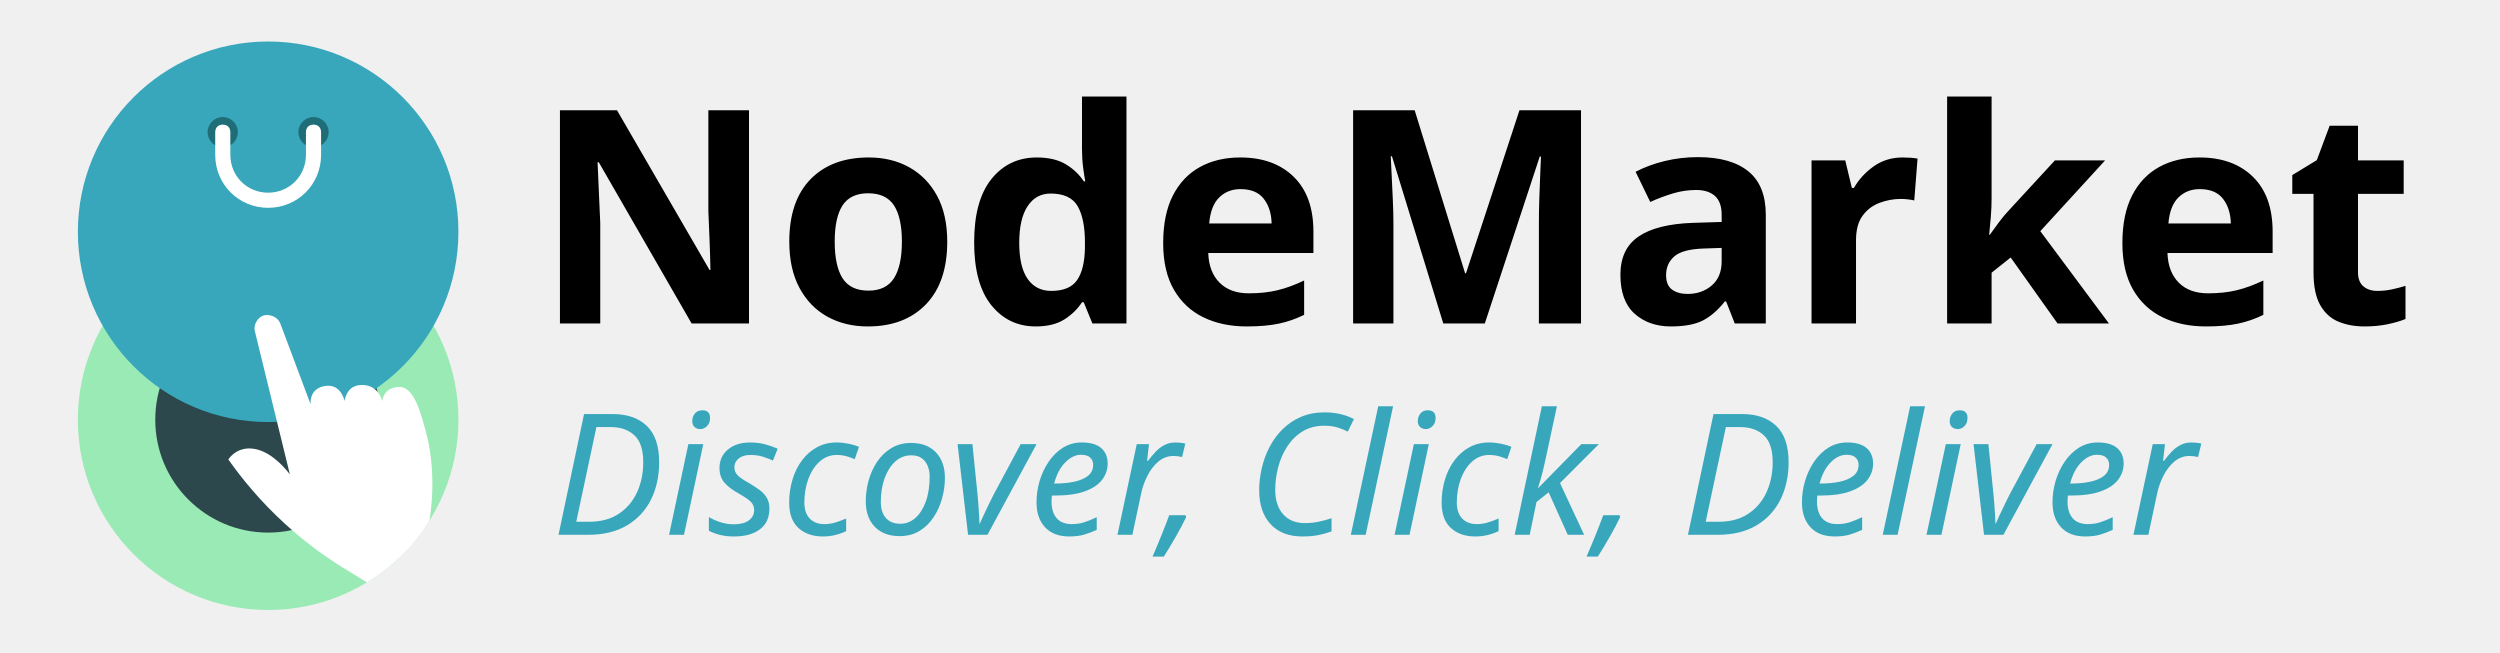
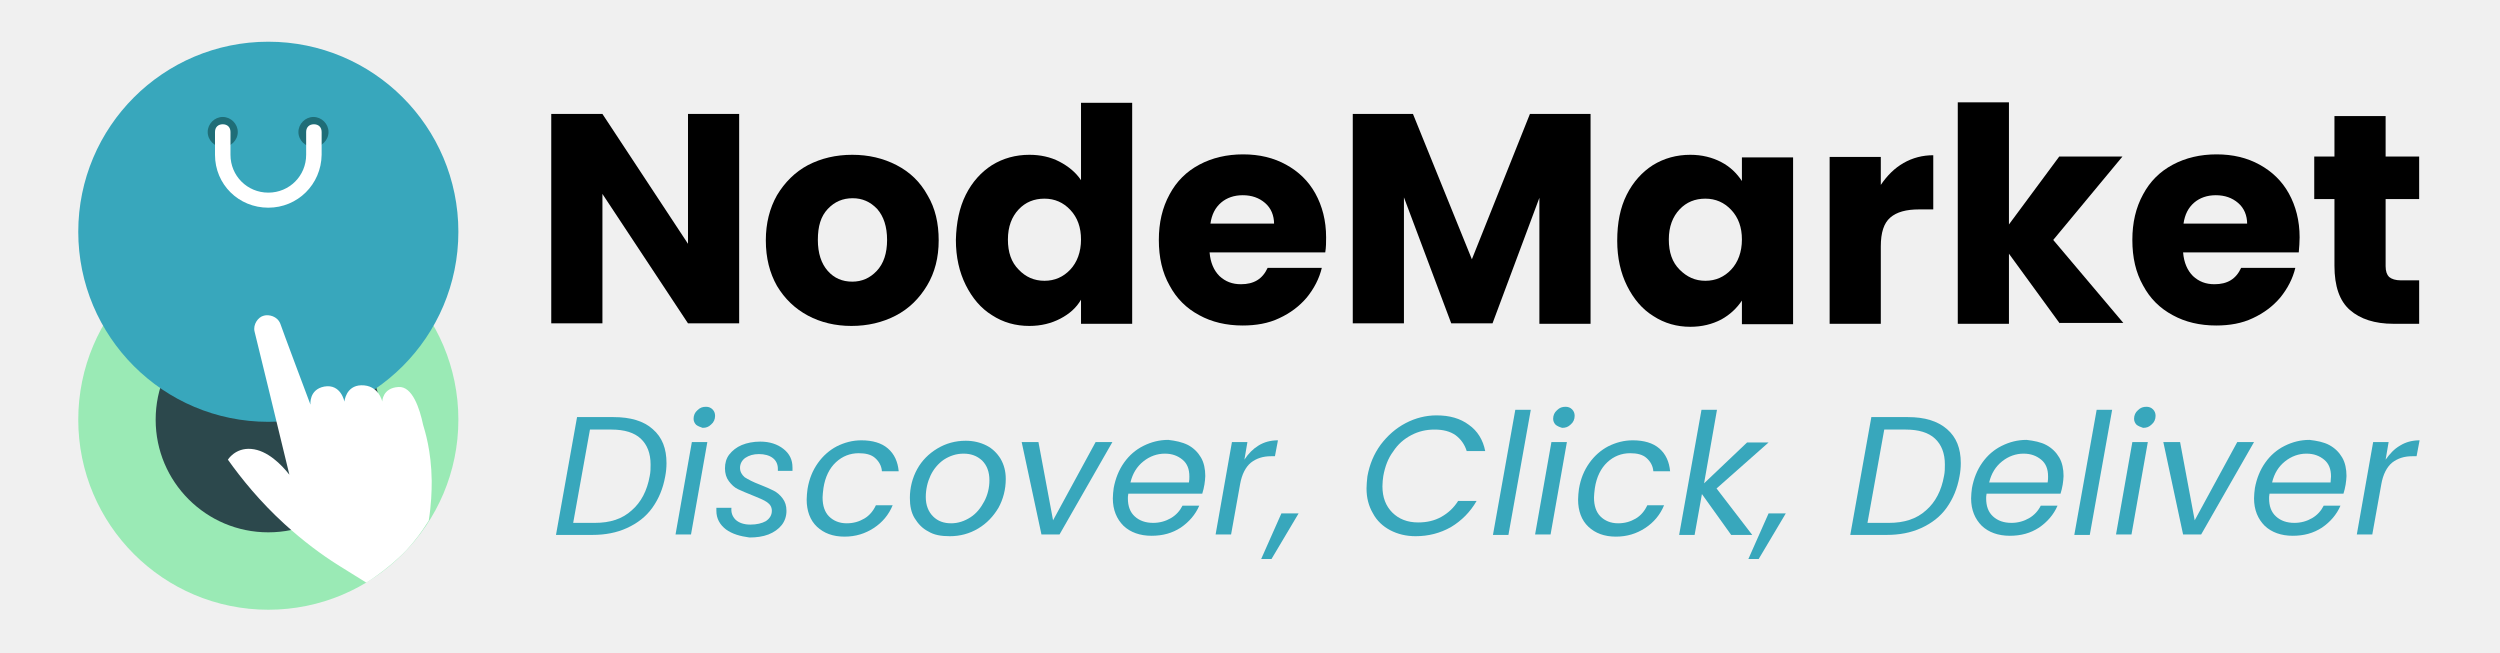
- <svg xmlns="http://www.w3.org/2000/svg" id="a" width="581.4" height="151.67" viewBox="0 0 581.4 151.67">
-   <circle cx="62.36" cy="97.61" r="35.25" fill="#2c484c" stroke="#9aeab5" stroke-miterlimit="10" stroke-width="18" />
-   <text transform="translate(123.97 75.23)" font-family="Poppins-Bold, Poppins" font-size="69.45" font-weight="700">
-     <tspan x="0" y="0">NodeMarket</tspan>
-   </text>
-   <text transform="translate(128.28 124.37)" fill="#38a7bc" font-family="Poppins-Italic, Poppins" font-size="39.32" font-style="italic">
-     <tspan x="0" y="0">Discover, Click, Deliver</tspan>
-   </text>
-   <circle cx="62.36" cy="53.9" r="35.25" fill="#38a7bc" stroke="#38a7bc" stroke-miterlimit="10" stroke-width="18" />
-   <path d="m76.43,30.74c0,1.93-1.58,3.52-3.52,3.52s-3.52-1.58-3.52-3.52,1.58-3.52,3.52-3.52,3.52,1.58,3.52,3.52Zm-21.11,0c0,1.93-1.58,3.52-3.52,3.52s-3.52-1.58-3.52-3.52,1.58-3.52,3.52-3.52,3.52,1.58,3.52,3.52Z" fill="#1f6d77" stroke-width="0" />
-   <path d="m62.36,48.33c-6.86,0-12.31-5.45-12.31-12.31v-5.28c0-1.06.7-1.76,1.76-1.76s1.76.7,1.76,1.76v5.28c0,4.93,3.87,8.79,8.79,8.79s8.79-3.87,8.79-8.79v-5.28c0-1.06.7-1.76,1.76-1.76s1.76.7,1.76,1.76v5.28c0,6.86-5.45,12.31-12.31,12.31Z" fill="#fff" stroke-width="0" />
-   <path d="m92.73,89.97c-3.78.25-3.82,3.36-3.82,3.36,0,0-.81-3.91-4.89-3.8-3.58.09-3.88,3.75-3.88,3.75,0,0-.8-4.24-4.73-3.49-3.61.69-3.18,4.22-3.18,4.22-.21-.53-6.77-18.11-7.04-18.77-.73-1.77-2.66-2.16-3.75-1.91-1.4.32-2.58,2.13-2.17,3.69.1.38,5.8,23.69,8.14,33.29-1.82-2.34-5.06-5.69-8.9-6-3.69-.3-5.41,2.54-5.41,2.54,3.15,4.47,7.45,9.75,13.21,15,4.36,3.98,8.62,7.1,12.4,9.52,2.21,1.36,4.41,2.71,6.62,4.07.82-.5,1.67-1.05,2.54-1.67,1.83-1.29,3.42-2.61,4.77-3.88,1.58-1.45,2.8-2.8,3.72-3.9,1.61-1.94,2.73-3.67,3.32-4.59.07-.12.14-.21.18-.28.6-3.66.72-6.84.69-9.34-.08-7.06-1.57-11.57-1.96-13.01-1.03-3.78-2.68-9-5.86-8.79Z" fill="#fff" stroke-width="0" />
+ <svg xmlns="http://www.w3.org/2000/svg" version="1.1" id="a" x="0px" y="0px" viewBox="0 0 581.4 151.7" style="enable-background:new 0 0 581.4 151.7;" xml:space="preserve">
+   <style type="text/css">
+ 	.st0{fill:#2C484C;stroke:#9AEAB5;stroke-width:18;stroke-miterlimit:10;}
+ 	.st1{enable-background:new    ;}
+ 	.st2{fill:#38A7BC;}
+ 	.st3{fill:#38A7BC;stroke:#38A7BC;stroke-width:18;stroke-miterlimit:10;}
+ 	.st4{fill:#1F6D77;}
+ 	.st5{fill:#FFFFFF;}
+ </style>
+   <circle class="st0" cx="62.4" cy="97.6" r="35.2" />
+   <g class="st1">
+     <path d="M171.9,75.2H160l-19.9-30.1v30.1h-11.9V26.5h11.9L160,56.7V26.5h11.9V75.2z" />
+     <path d="M187.9,73.4c-3-1.6-5.4-3.9-7.2-6.9c-1.7-3-2.6-6.5-2.6-10.6c0-4,0.9-7.5,2.6-10.5c1.8-3,4.2-5.4,7.2-7   c3.1-1.6,6.5-2.4,10.3-2.4c3.8,0,7.2,0.8,10.3,2.4c3.1,1.6,5.5,3.9,7.2,7c1.8,3,2.6,6.5,2.6,10.5c0,4-0.9,7.5-2.7,10.5   c-1.8,3-4.2,5.4-7.3,7c-3.1,1.6-6.5,2.4-10.3,2.4C194.3,75.8,190.9,75,187.9,73.4z M203.9,63c1.6-1.7,2.4-4.1,2.4-7.2   c0-3.1-0.8-5.5-2.3-7.2c-1.6-1.7-3.5-2.5-5.7-2.5c-2.3,0-4.2,0.8-5.8,2.5s-2.3,4-2.3,7.2c0,3.1,0.8,5.5,2.3,7.2   c1.5,1.7,3.4,2.5,5.7,2.5C200.4,65.5,202.3,64.7,203.9,63z" />
+     <path d="M224.6,45.3c1.5-3,3.6-5.3,6.1-6.9c2.6-1.6,5.5-2.4,8.7-2.4c2.5,0,4.9,0.5,7,1.6c2.1,1.1,3.8,2.5,5,4.3v-18h11.9v51.4   h-11.9v-5.6c-1.1,1.9-2.7,3.3-4.8,4.4c-2.1,1.1-4.5,1.7-7.2,1.7c-3.2,0-6.1-0.8-8.7-2.5c-2.6-1.6-4.6-4-6.1-7   c-1.5-3-2.3-6.5-2.3-10.5C222.4,51.8,223.1,48.3,224.6,45.3z M248.9,48.8c-1.6-1.7-3.6-2.6-6-2.6s-4.4,0.8-6,2.5   c-1.6,1.7-2.5,4-2.5,7c0,3,0.8,5.3,2.5,7c1.6,1.7,3.6,2.6,6,2.6s4.4-0.9,6-2.6c1.6-1.7,2.5-4.1,2.5-7   C251.4,52.9,250.6,50.6,248.9,48.8z" />
+     <path d="M308.2,58.7h-26.9c0.2,2.4,1,4.2,2.3,5.5c1.4,1.3,3,1.9,5,1.9c3,0,5-1.2,6.2-3.8h12.6c-0.6,2.5-1.8,4.8-3.5,6.9   c-1.7,2-3.8,3.6-6.4,4.8c-2.5,1.2-5.4,1.7-8.5,1.7c-3.8,0-7.2-0.8-10.1-2.4c-3-1.6-5.3-3.9-6.9-6.9c-1.7-3-2.5-6.5-2.5-10.6   c0-4,0.8-7.5,2.5-10.6c1.6-3,3.9-5.3,6.9-6.9c3-1.6,6.4-2.4,10.2-2.4c3.8,0,7.1,0.8,10,2.4c2.9,1.6,5.2,3.8,6.8,6.7   s2.5,6.3,2.5,10.2C308.4,56.3,308.4,57.5,308.2,58.7z M296.3,52.1c0-2-0.7-3.7-2.1-4.9c-1.4-1.2-3.1-1.8-5.2-1.8   c-2,0-3.7,0.6-5,1.7c-1.4,1.2-2.2,2.8-2.5,4.9H296.3z" />
+     <path d="M369.9,26.5v48.8H358V46l-10.9,29.2h-9.6l-11-29.3v29.3h-11.9V26.5h14l13.7,33.8l13.5-33.8H369.9z" />
+     <path d="M378.3,45.3c1.5-3,3.6-5.3,6.1-6.9c2.6-1.6,5.5-2.4,8.7-2.4c2.7,0,5.1,0.6,7.2,1.7c2.1,1.1,3.6,2.6,4.8,4.4v-5.5H417v38.8   h-11.9v-5.5c-1.2,1.8-2.8,3.3-4.8,4.4c-2.1,1.1-4.5,1.7-7.2,1.7c-3.1,0-6-0.8-8.6-2.5c-2.6-1.6-4.6-4-6.1-7   c-1.5-3-2.3-6.5-2.3-10.5C376.1,51.8,376.8,48.3,378.3,45.3z M402.6,48.8c-1.6-1.7-3.6-2.6-6-2.6s-4.4,0.8-6,2.5   c-1.6,1.7-2.5,4-2.5,7c0,3,0.8,5.3,2.5,7s3.6,2.6,6,2.6s4.4-0.9,6-2.6c1.6-1.7,2.5-4.1,2.5-7C405.1,52.9,404.3,50.6,402.6,48.8z" />
+     <path d="M442.7,37.9c2.1-1.2,4.4-1.8,6.9-1.8v12.6h-3.3c-3,0-5.2,0.6-6.7,1.9c-1.5,1.3-2.2,3.5-2.2,6.7v18h-11.9V36.5h11.9v6.5   C438.9,40.8,440.6,39.1,442.7,37.9z" />
+     <path d="M479,75.2L467.2,59v16.3h-11.9V23.8h11.9v28.4l11.7-15.8h14.7l-16.1,19.4l16.3,19.3H479z" />
+     <path d="M534.6,58.7h-26.9c0.2,2.4,1,4.2,2.3,5.5c1.4,1.3,3,1.9,5,1.9c3,0,5-1.2,6.2-3.8h12.6c-0.6,2.5-1.8,4.8-3.5,6.9   c-1.7,2-3.8,3.6-6.4,4.8c-2.5,1.2-5.4,1.7-8.5,1.7c-3.8,0-7.2-0.8-10.1-2.4c-3-1.6-5.3-3.9-6.9-6.9c-1.7-3-2.5-6.5-2.5-10.6   c0-4,0.8-7.5,2.5-10.6c1.6-3,3.9-5.3,6.9-6.9c3-1.6,6.4-2.4,10.2-2.4c3.8,0,7.1,0.8,10,2.4c2.9,1.6,5.2,3.8,6.8,6.7   c1.6,2.9,2.5,6.3,2.5,10.2C534.8,56.3,534.7,57.5,534.6,58.7z M522.6,52.1c0-2-0.7-3.7-2.1-4.9c-1.4-1.2-3.1-1.8-5.2-1.8   c-2,0-3.7,0.6-5,1.7c-1.4,1.2-2.2,2.8-2.5,4.9H522.6z" />
+     <path d="M562.6,65.2v10.1h-6c-4.3,0-7.7-1.1-10.1-3.2c-2.4-2.1-3.6-5.5-3.6-10.3V46.3h-4.7v-9.9h4.7V27h11.9v9.4h7.8v9.9h-7.8v15.6   c0,1.2,0.3,2,0.8,2.5c0.6,0.5,1.5,0.8,2.8,0.8H562.6z" />
+   </g>
+   <g class="st1">
+     <path class="st2" d="M151.8,99.8c2.2,1.9,3.2,4.5,3.2,7.9c0,1-0.1,2.1-0.3,3.1c-0.5,2.8-1.5,5.2-3,7.3c-1.5,2.1-3.5,3.6-5.9,4.7   c-2.4,1.1-5.1,1.6-8,1.6h-8.5l4.9-27.4h8.5C146.6,97,149.7,97.9,151.8,99.8z M146.9,118.7c2.2-1.9,3.6-4.6,4.2-8   c0.2-0.9,0.2-1.8,0.2-2.7c0-2.6-0.8-4.6-2.3-6c-1.5-1.4-3.8-2.1-6.8-2.1h-5l-3.9,21.7h5C141.9,121.6,144.7,120.7,146.9,118.7z" />
+     <path class="st2" d="M164.5,102.8l-3.8,21.5h-3.6l3.8-21.5H164.5z M161.9,98.8c-0.4-0.4-0.6-0.9-0.6-1.4c0-0.8,0.3-1.5,0.9-2   c0.6-0.6,1.2-0.8,2-0.8c0.6,0,1.1,0.2,1.5,0.6c0.4,0.4,0.6,0.9,0.6,1.5c0,0.8-0.3,1.5-0.9,2c-0.6,0.6-1.2,0.8-2,0.8   C162.8,99.3,162.3,99.1,161.9,98.8z" />
+     <path class="st2" d="M168.8,123.1c-1.4-1.1-2.2-2.5-2.2-4.3c0-0.3,0-0.6,0-0.7h3.5c-0.1,1.1,0.2,2,1,2.8c0.8,0.7,1.9,1.1,3.4,1.1   c1.5,0,2.7-0.3,3.6-0.8c0.9-0.6,1.4-1.4,1.4-2.4c0-0.9-0.4-1.5-1.1-2s-1.9-1-3.4-1.6c-1.3-0.5-2.4-1-3.3-1.4   c-0.9-0.4-1.6-1.1-2.2-1.9c-0.6-0.8-0.9-1.8-0.9-3c0-1.2,0.3-2.3,1-3.2c0.7-0.9,1.7-1.7,2.9-2.2c1.2-0.5,2.7-0.8,4.3-0.8   c2.2,0,4,0.6,5.4,1.7c1.4,1.1,2.1,2.5,2.1,4.3c0,0.3,0,0.6,0,0.8h-3.4l0-0.5c0-1-0.4-1.9-1.2-2.5c-0.8-0.6-1.9-0.9-3.2-0.9   c-1.3,0-2.3,0.3-3.2,0.9c-0.8,0.6-1.2,1.4-1.2,2.3c0,0.9,0.4,1.6,1.1,2.2c0.8,0.5,1.9,1.1,3.5,1.7c1.3,0.5,2.4,1,3.2,1.4   c0.8,0.4,1.5,1,2.1,1.8c0.6,0.8,0.9,1.7,0.9,2.9c0,1.3-0.4,2.4-1.1,3.3s-1.8,1.7-3.1,2.2c-1.3,0.5-2.8,0.7-4.4,0.7   C172.1,124.7,170.3,124.2,168.8,123.1z" />
+     <path class="st2" d="M190.2,107.7c1.2-1.7,2.7-3,4.4-3.9c1.8-0.9,3.7-1.4,5.7-1.4c2.6,0,4.7,0.6,6.2,1.9c1.5,1.3,2.3,3.1,2.5,5.3   h-3.9c-0.1-1.3-0.7-2.3-1.6-3.1c-0.9-0.8-2.2-1.1-3.8-1.1c-2,0-3.8,0.7-5.3,2.1c-1.5,1.4-2.5,3.4-2.9,6c-0.1,0.9-0.2,1.6-0.2,2.2   c0,1.9,0.5,3.4,1.5,4.4c1,1,2.4,1.6,4.1,1.6c1.6,0,2.9-0.4,4.1-1.1c1.2-0.7,2.1-1.8,2.7-3.1h3.9c-0.9,2.2-2.4,4-4.4,5.3   c-2,1.3-4.2,2-6.8,2c-2.7,0-4.8-0.8-6.4-2.3c-1.6-1.5-2.4-3.7-2.4-6.3c0-0.8,0.1-1.7,0.2-2.5C188.2,111.3,189,109.4,190.2,107.7z" />
+     <path class="st2" d="M215.9,123.6c-1.4-0.7-2.4-1.8-3.2-3.1c-0.8-1.3-1.1-2.9-1.1-4.7c0-2.4,0.6-4.7,1.7-6.7c1.1-2,2.7-3.6,4.7-4.8   c2-1.2,4.2-1.8,6.6-1.8c1.8,0,3.4,0.4,4.8,1.1c1.4,0.7,2.5,1.8,3.3,3.1c0.8,1.4,1.2,2.9,1.2,4.7c0,2.4-0.6,4.7-1.7,6.7   c-1.2,2-2.7,3.6-4.7,4.8c-2,1.2-4.2,1.8-6.6,1.8C218.8,124.7,217.2,124.4,215.9,123.6z M225.7,120.3c1.4-0.9,2.4-2.2,3.2-3.7   c0.8-1.5,1.2-3.2,1.2-4.9c0-2-0.6-3.5-1.7-4.6c-1.2-1.1-2.6-1.6-4.3-1.6c-1.7,0-3.2,0.5-4.6,1.4c-1.3,0.9-2.4,2.2-3.1,3.7   c-0.7,1.5-1.1,3.2-1.1,5c0,1.9,0.6,3.4,1.7,4.5c1.1,1.1,2.5,1.6,4.2,1.6C222.8,121.7,224.3,121.2,225.7,120.3z" />
+     <path class="st2" d="M244.9,121l9.9-18.2h3.9l-12.3,21.5h-4.2l-4.6-21.5h3.9L244.9,121z" />
+     <path class="st2" d="M276.3,103.5c1.3,0.7,2.3,1.7,3,2.9c0.7,1.2,1,2.7,1,4.3c0,0.6-0.1,1.2-0.2,2c-0.1,0.7-0.3,1.4-0.5,2.1h-17.2   c-0.1,0.5-0.1,0.9-0.1,1.1c0,1.8,0.5,3.2,1.6,4.2c1.1,1,2.5,1.5,4.3,1.5c1.5,0,2.9-0.4,4.1-1.1c1.2-0.7,2.1-1.7,2.7-2.9h3.9   c-0.9,2.1-2.4,3.8-4.3,5.1c-2,1.3-4.2,1.9-6.8,1.9c-2.7,0-4.9-0.8-6.5-2.3c-1.6-1.6-2.5-3.7-2.5-6.4c0-0.8,0.1-1.6,0.2-2.4   c0.4-2.2,1.2-4.2,2.4-5.9c1.2-1.7,2.7-3,4.5-3.9s3.7-1.4,5.8-1.4C273.4,102.5,274.9,102.8,276.3,103.5z M276.6,110.8   c0-1.7-0.5-3-1.6-3.9s-2.4-1.4-4.1-1.4c-1.8,0-3.5,0.6-5,1.8c-1.5,1.2-2.5,2.8-3,4.9h13.6C276.6,111.7,276.6,111.2,276.6,110.8z" />
+     <path class="st2" d="M292.7,103.6c1.3-0.8,2.8-1.2,4.5-1.2l-0.7,3.7h-0.9c-1.9,0-3.4,0.5-4.7,1.5c-1.2,1-2.1,2.7-2.5,5l-2.1,11.7   h-3.6l3.8-21.5h3.6l-0.7,4.1C290.3,105.5,291.4,104.4,292.7,103.6z" />
+     <path class="st2" d="M302,119.4l-6.3,10.6h-2.4l4.7-10.6H302z" />
+     <path class="st2" d="M321.1,103.4c1.6-2.1,3.5-3.8,5.8-5c2.3-1.2,4.7-1.8,7.2-1.8c3,0,5.5,0.7,7.5,2.2c2,1.4,3.3,3.5,3.8,6.1h-4.3   c-0.5-1.6-1.4-2.8-2.6-3.7c-1.3-0.9-2.9-1.3-4.9-1.3c-1.9,0-3.7,0.4-5.4,1.3c-1.7,0.9-3.1,2.1-4.2,3.8c-1.2,1.6-1.9,3.5-2.3,5.7   c-0.1,0.7-0.2,1.5-0.2,2.4c0,2.6,0.8,4.6,2.3,6.1c1.5,1.5,3.5,2.3,6,2.3c2,0,3.8-0.4,5.4-1.3s2.9-2.1,3.9-3.7h4.3   c-1.5,2.6-3.5,4.6-6,6.1c-2.5,1.4-5.2,2.1-8.2,2.1c-2.2,0-4.2-0.5-5.9-1.4c-1.7-0.9-3.1-2.2-4-3.9c-1-1.7-1.5-3.6-1.5-5.8   c0-0.9,0.1-1.8,0.2-2.8C318.5,108,319.5,105.6,321.1,103.4z" />
+     <path class="st2" d="M356,95.3l-5.2,29.1h-3.6l5.2-29.1H356z" />
+     <path class="st2" d="M364.4,102.8l-3.8,21.5H357l3.8-21.5H364.4z M361.8,98.8c-0.4-0.4-0.6-0.9-0.6-1.4c0-0.8,0.3-1.5,0.9-2   c0.6-0.6,1.2-0.8,2-0.8c0.6,0,1.1,0.2,1.5,0.6s0.6,0.9,0.6,1.5c0,0.8-0.3,1.5-0.9,2c-0.6,0.6-1.2,0.8-2,0.8   C362.6,99.3,362.2,99.1,361.8,98.8z" />
+     <path class="st2" d="M369.6,107.7c1.2-1.7,2.7-3,4.4-3.9c1.8-0.9,3.7-1.4,5.7-1.4c2.6,0,4.7,0.6,6.2,1.9c1.5,1.3,2.3,3.1,2.5,5.3   h-3.9c-0.1-1.3-0.7-2.3-1.6-3.1c-0.9-0.8-2.2-1.1-3.8-1.1c-2,0-3.8,0.7-5.3,2.1c-1.5,1.4-2.5,3.4-2.9,6c-0.1,0.9-0.2,1.6-0.2,2.2   c0,1.9,0.5,3.4,1.5,4.4c1,1,2.4,1.6,4.1,1.6c1.6,0,2.9-0.4,4.1-1.1c1.2-0.7,2.1-1.8,2.7-3.1h3.9c-0.9,2.2-2.4,4-4.4,5.3   c-2,1.3-4.2,2-6.8,2c-2.7,0-4.8-0.8-6.4-2.3s-2.4-3.7-2.4-6.3c0-0.8,0.1-1.7,0.2-2.5C367.6,111.3,368.4,109.4,369.6,107.7z" />
+     <path class="st2" d="M399.2,113.6l8.3,10.8h-4.9l-6.8-9.5l-1.7,9.5h-3.6l5.2-29.1h3.6l-3,17.1l10-9.5h5L399.2,113.6z" />
+     <path class="st2" d="M415.3,119.4l-6.3,10.6h-2.4l4.7-10.6H415.3z" />
+     <path class="st2" d="M452.8,99.8c2.2,1.9,3.2,4.5,3.2,7.9c0,1-0.1,2.1-0.3,3.1c-0.5,2.8-1.5,5.2-3,7.3c-1.5,2.1-3.5,3.6-5.9,4.7   c-2.4,1.1-5.1,1.6-8,1.6h-8.5l4.9-27.4h8.5C447.6,97,450.6,97.9,452.8,99.8z M447.9,118.7c2.2-1.9,3.6-4.6,4.2-8   c0.2-0.9,0.2-1.8,0.2-2.7c0-2.6-0.8-4.6-2.3-6s-3.8-2.1-6.8-2.1h-5l-3.9,21.7h5C442.8,121.6,445.7,120.7,447.9,118.7z" />
+     <path class="st2" d="M475.9,103.5c1.3,0.7,2.3,1.7,3,2.9c0.7,1.2,1,2.7,1,4.3c0,0.6-0.1,1.2-0.2,2c-0.1,0.7-0.3,1.4-0.5,2.1h-17.2   c-0.1,0.5-0.1,0.9-0.1,1.1c0,1.8,0.5,3.2,1.6,4.2c1.1,1,2.5,1.5,4.3,1.5c1.5,0,2.9-0.4,4.1-1.1c1.2-0.7,2.1-1.7,2.7-2.9h3.9   c-0.9,2.1-2.4,3.8-4.3,5.1c-2,1.3-4.2,1.9-6.8,1.9c-2.7,0-4.9-0.8-6.5-2.3c-1.6-1.6-2.5-3.7-2.5-6.4c0-0.8,0.1-1.6,0.2-2.4   c0.4-2.2,1.2-4.2,2.4-5.9c1.2-1.7,2.7-3,4.5-3.9c1.8-0.9,3.7-1.4,5.8-1.4C473,102.5,474.6,102.8,475.9,103.5z M476.3,110.8   c0-1.7-0.5-3-1.6-3.9c-1.1-0.9-2.4-1.4-4.1-1.4c-1.8,0-3.5,0.6-5,1.8c-1.5,1.2-2.5,2.8-3,4.9h13.6   C476.3,111.7,476.3,111.2,476.3,110.8z" />
+     <path class="st2" d="M491.2,95.3l-5.2,29.1h-3.6l5.2-29.1H491.2z" />
+     <path class="st2" d="M499.5,102.8l-3.8,21.5h-3.6l3.8-21.5H499.5z M496.9,98.8c-0.4-0.4-0.6-0.9-0.6-1.4c0-0.8,0.3-1.5,0.9-2   c0.6-0.6,1.2-0.8,2-0.8c0.6,0,1.1,0.2,1.5,0.6s0.6,0.9,0.6,1.5c0,0.8-0.3,1.5-0.9,2c-0.6,0.6-1.2,0.8-2,0.8   C497.8,99.3,497.3,99.1,496.9,98.8z" />
+     <path class="st2" d="M510.4,121l9.9-18.2h3.9l-12.3,21.5h-4.2l-4.6-21.5h3.9L510.4,121z" />
+     <path class="st2" d="M541.7,103.5c1.3,0.7,2.3,1.7,3,2.9c0.7,1.2,1,2.7,1,4.3c0,0.6-0.1,1.2-0.2,2c-0.1,0.7-0.3,1.4-0.5,2.1h-17.2   c-0.1,0.5-0.1,0.9-0.1,1.1c0,1.8,0.5,3.2,1.6,4.2c1.1,1,2.5,1.5,4.3,1.5c1.5,0,2.9-0.4,4.1-1.1c1.2-0.7,2.1-1.7,2.7-2.9h3.9   c-0.9,2.1-2.4,3.8-4.3,5.1c-2,1.3-4.2,1.9-6.8,1.9c-2.7,0-4.9-0.8-6.5-2.3c-1.6-1.6-2.5-3.7-2.5-6.4c0-0.8,0.1-1.6,0.2-2.4   c0.4-2.2,1.2-4.2,2.4-5.9c1.2-1.7,2.7-3,4.5-3.9c1.8-0.9,3.7-1.4,5.8-1.4C538.8,102.5,540.4,102.8,541.7,103.5z M542.1,110.8   c0-1.7-0.5-3-1.6-3.9c-1.1-0.9-2.4-1.4-4.1-1.4c-1.8,0-3.5,0.6-5,1.8c-1.5,1.2-2.5,2.8-3,4.9H542   C542,111.7,542.1,111.2,542.1,110.8z" />
+     <path class="st2" d="M558.2,103.6c1.3-0.8,2.8-1.2,4.5-1.2l-0.7,3.7H561c-1.9,0-3.4,0.5-4.7,1.5c-1.2,1-2.1,2.7-2.5,5l-2.1,11.7   h-3.6l3.8-21.5h3.6l-0.7,4.1C555.8,105.5,556.8,104.4,558.2,103.6z" />
+   </g>
+   <circle class="st3" cx="62.4" cy="53.9" r="35.2" />
+   <path class="st4" d="M76.4,30.7c0,1.9-1.6,3.5-3.5,3.5s-3.5-1.6-3.5-3.5s1.6-3.5,3.5-3.5S76.4,28.8,76.4,30.7z M55.3,30.7  c0,1.9-1.6,3.5-3.5,3.5s-3.5-1.6-3.5-3.5s1.6-3.5,3.5-3.5S55.3,28.8,55.3,30.7z" />
+   <path class="st5" d="M62.4,48.3C55.5,48.3,50,42.9,50,36v-5.3c0-1.1,0.7-1.8,1.8-1.8s1.8,0.7,1.8,1.8V36c0,4.9,3.9,8.8,8.8,8.8  s8.8-3.9,8.8-8.8v-5.3c0-1.1,0.7-1.8,1.8-1.8s1.8,0.7,1.8,1.8V36C74.7,42.9,69.2,48.3,62.4,48.3z" />
+   <path class="st5" d="M92.7,90c-3.8,0.2-3.8,3.4-3.8,3.4s-0.8-3.9-4.9-3.8c-3.6,0.1-3.9,3.8-3.9,3.8s-0.8-4.2-4.7-3.5  c-3.6,0.7-3.2,4.2-3.2,4.2c-0.2-0.5-6.8-18.1-7-18.8c-0.7-1.8-2.7-2.2-3.8-1.9c-1.4,0.3-2.6,2.1-2.2,3.7c0.1,0.4,5.8,23.7,8.1,33.3  c-1.8-2.3-5.1-5.7-8.9-6c-3.7-0.3-5.4,2.5-5.4,2.5c3.2,4.5,7.5,9.8,13.2,15c4.4,4,8.6,7.1,12.4,9.5c2.2,1.4,4.4,2.7,6.6,4.1  c0.8-0.5,1.7-1.1,2.5-1.7c1.8-1.3,3.4-2.6,4.8-3.9c1.6-1.4,2.8-2.8,3.7-3.9c1.6-1.9,2.7-3.7,3.3-4.6c0.1-0.1,0.1-0.2,0.2-0.3  c0.6-3.7,0.7-6.8,0.7-9.3c-0.1-7.1-1.6-11.6-2-13C97.6,95,95.9,89.8,92.7,90L92.7,90z" />
</svg>
